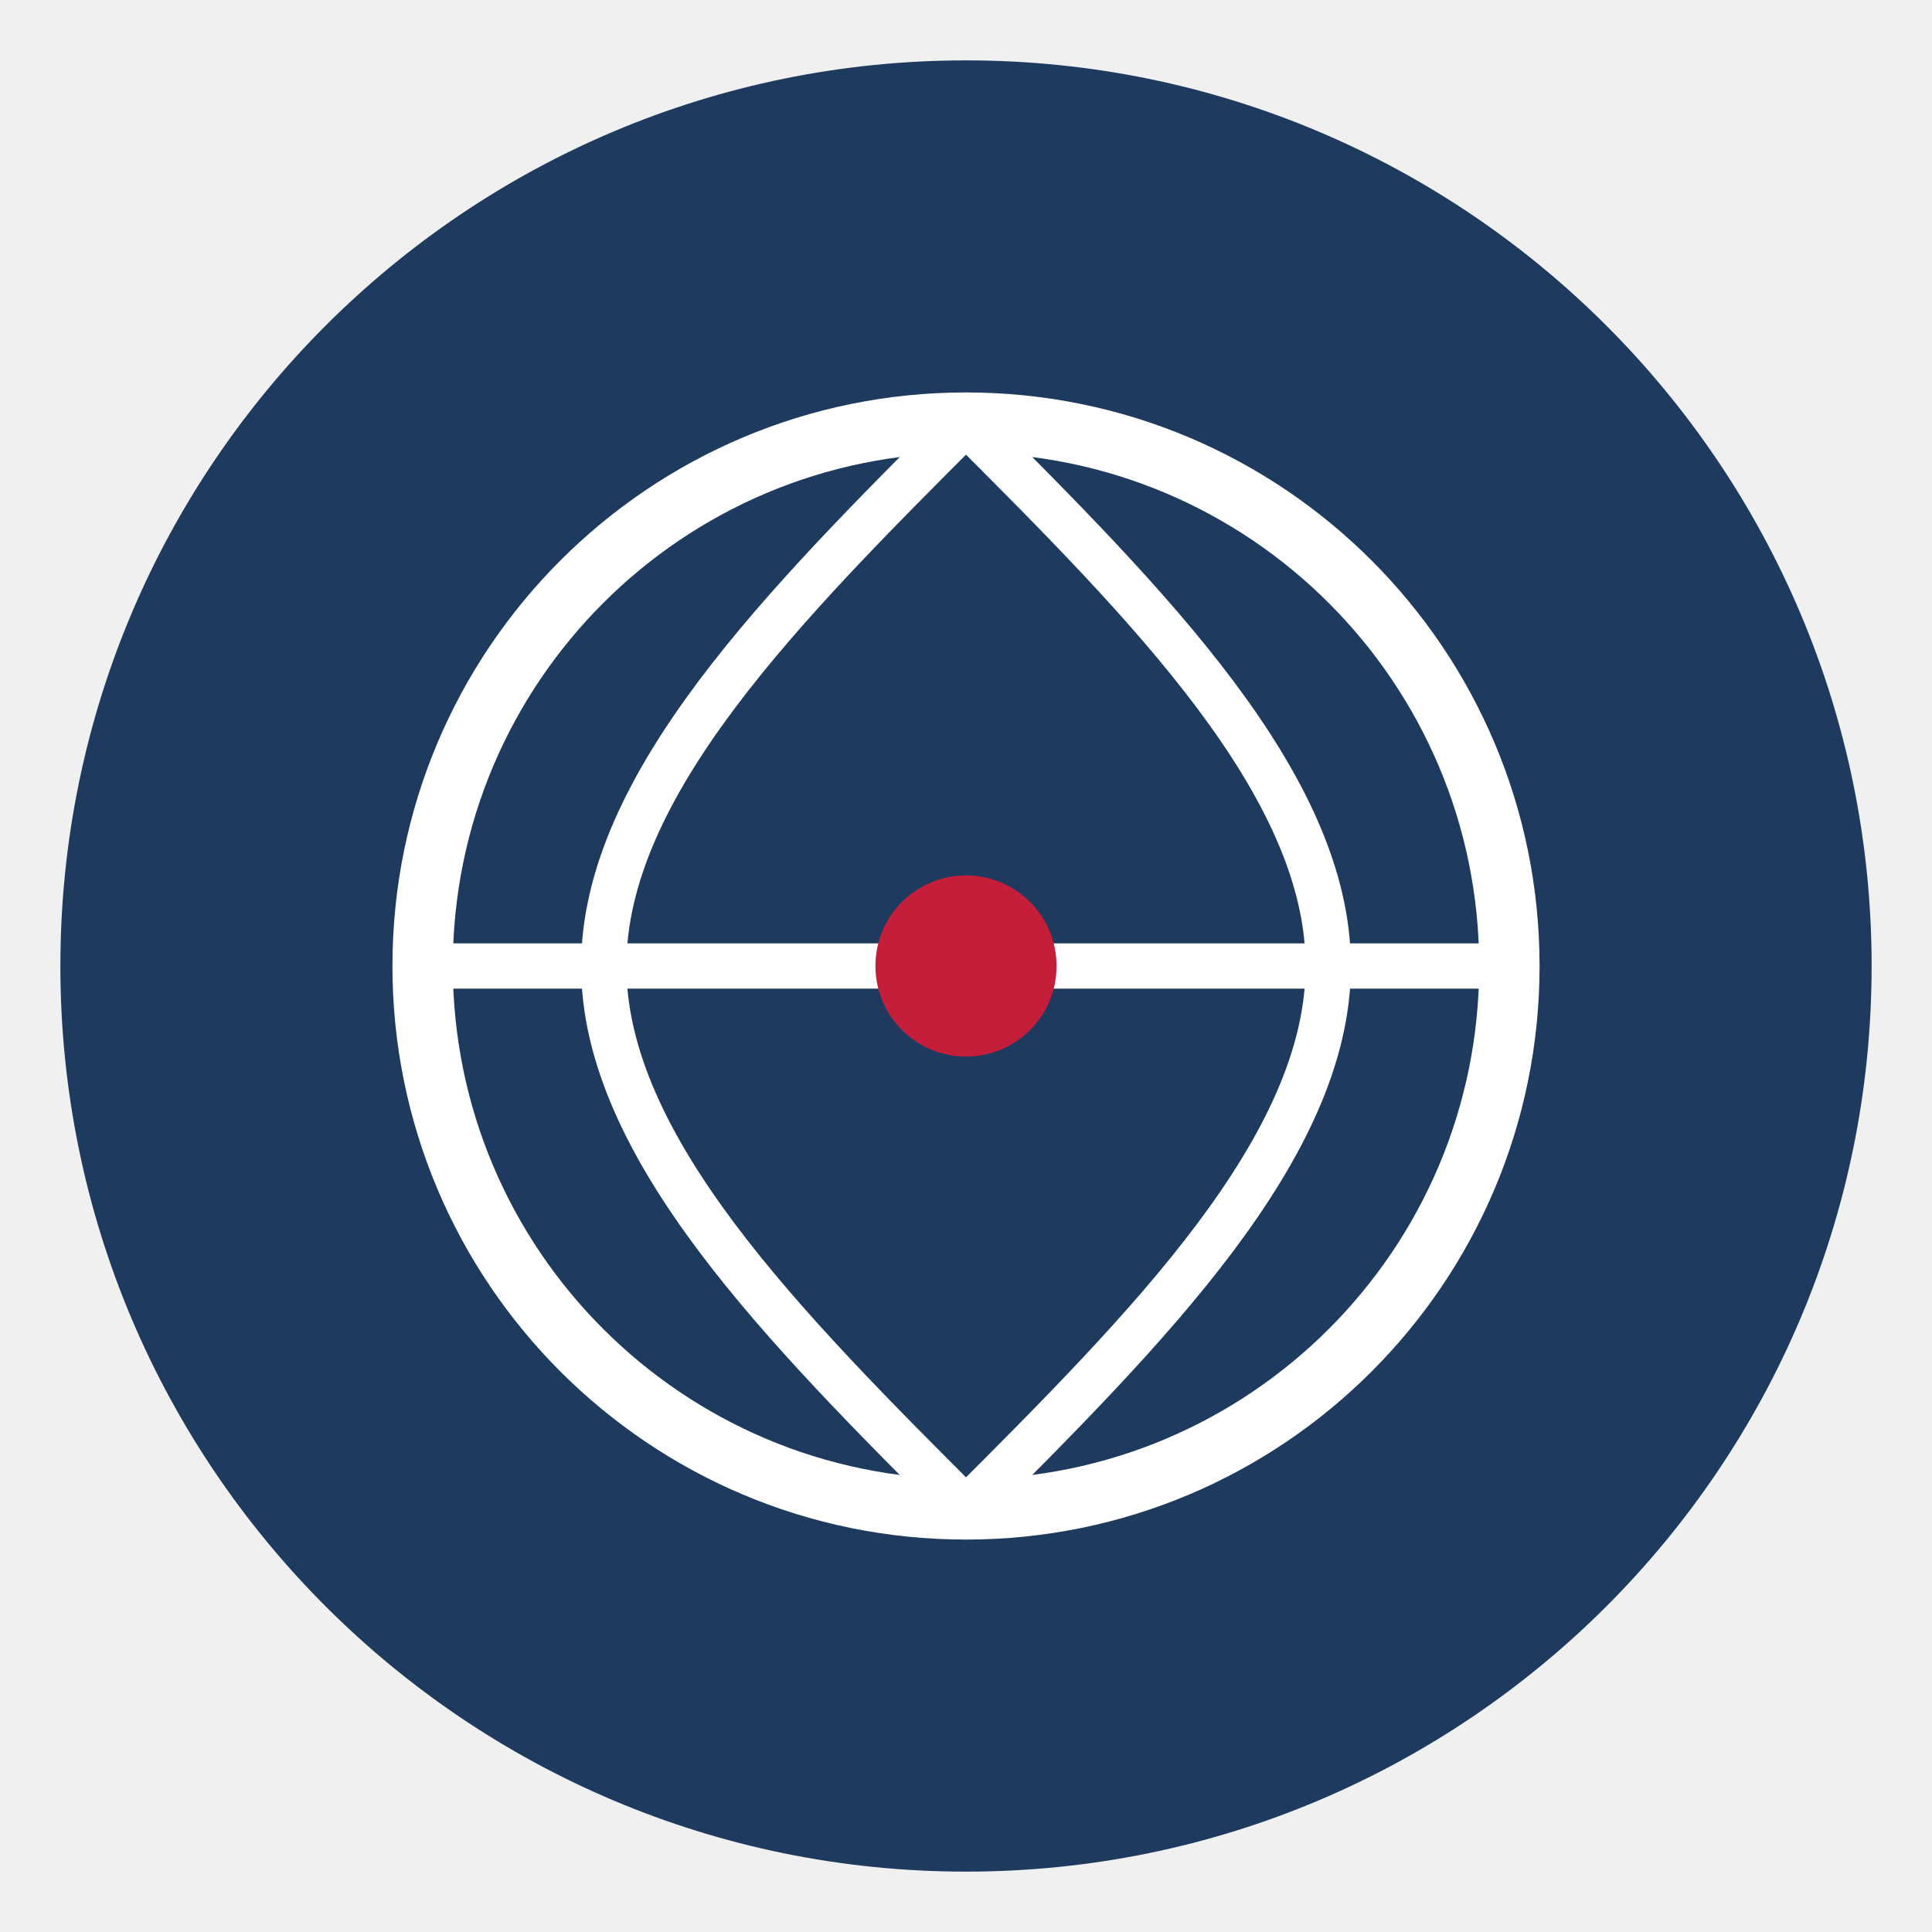
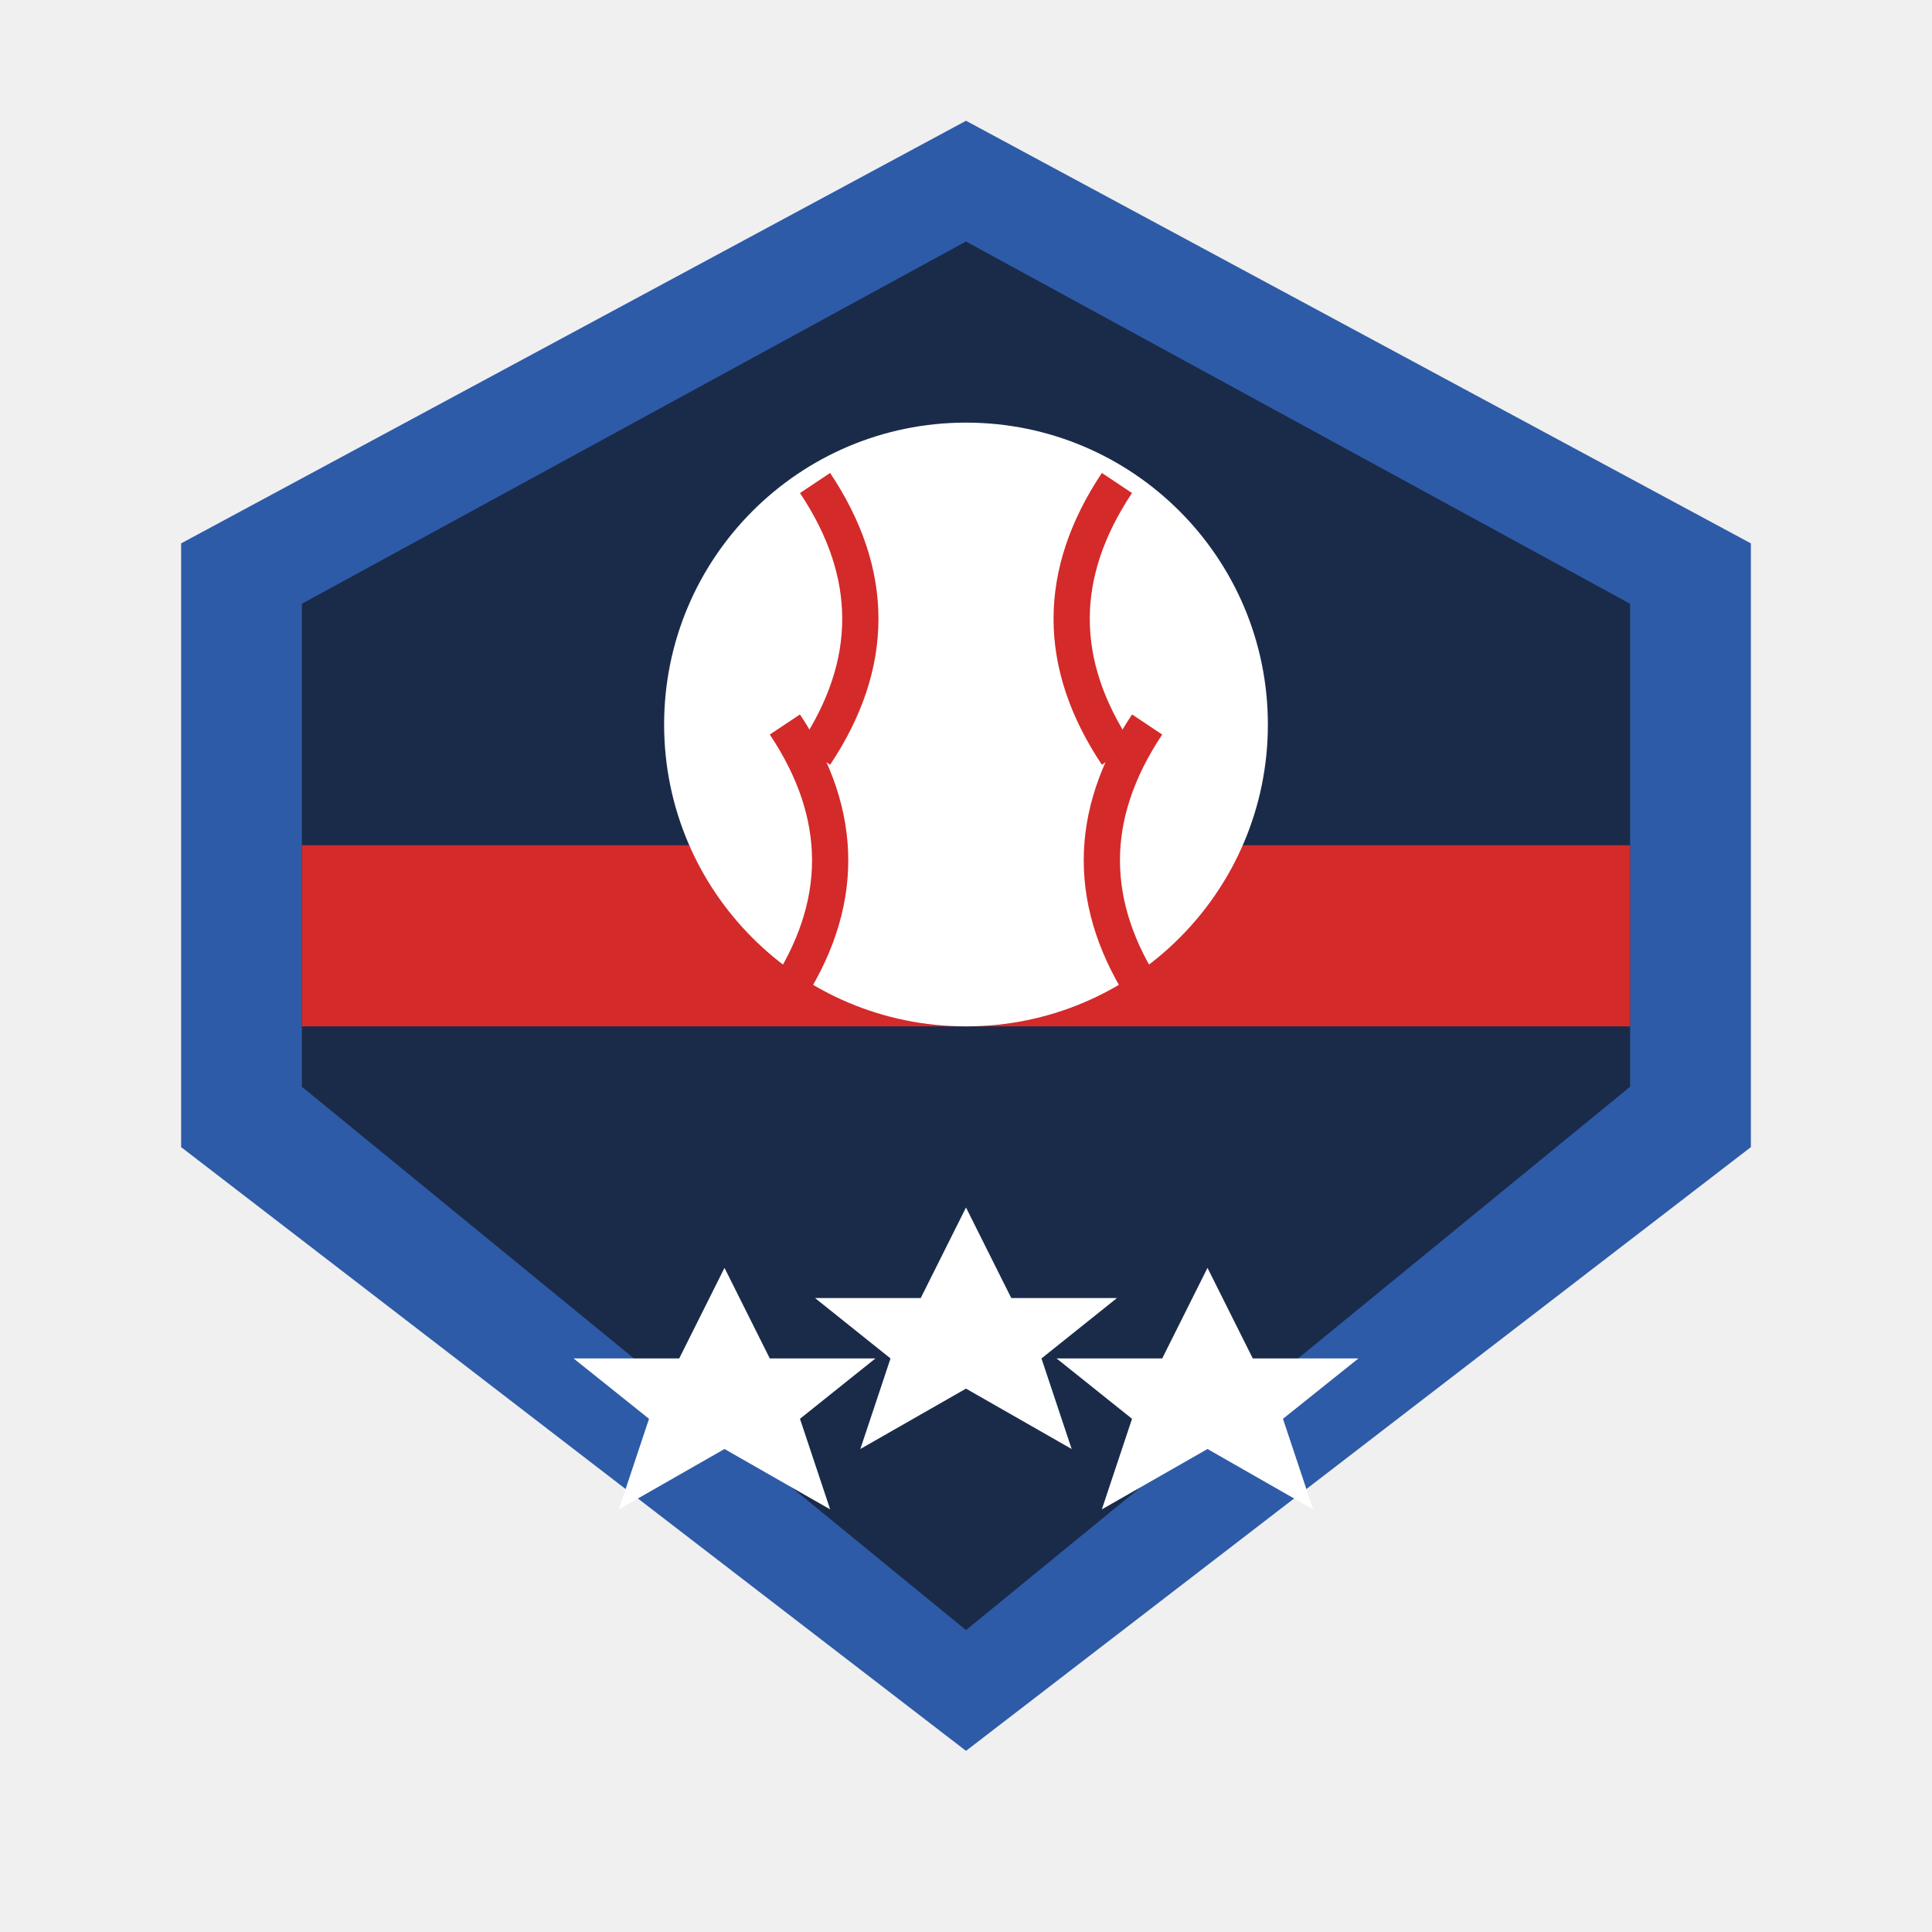
<svg xmlns="http://www.w3.org/2000/svg" viewBox="0 0 64 64">
-   <circle cx="32" cy="32" r="30" fill="#1e3a5f" />
-   <circle cx="32" cy="32" r="18" fill="none" stroke="#ffffff" stroke-width="2" />
-   <path d="M32 14 C26 20, 20 26, 20 32 C20 38, 26 44, 32 50" fill="none" stroke="#ffffff" stroke-width="1.5" />
-   <path d="M32 14 C38 20, 44 26, 44 32 C44 38, 38 44, 32 50" fill="none" stroke="#ffffff" stroke-width="1.5" />
-   <line x1="14" y1="32" x2="50" y2="32" stroke="#ffffff" stroke-width="1.5" />
-   <circle cx="32" cy="32" r="3" fill="#c41e3a" />
+   <path d="M32 4 L58 18 L58 38 L32 58 L6 38 L6 18 Z" fill="#2e5ba8" />
+   <path d="M32 8 L54 20 L54 36 L32 54 L10 36 L10 20 Z" fill="#1a2b4a" />
+   <path d="M10 28 L54 28 L54 34 L10 34 Z" fill="#d42a2a" />
+   <circle cx="32" cy="24" r="10" fill="#ffffff" />
+   <path d="M27 16 C29 19, 29 22, 27 25" fill="none" stroke="#d42a2a" stroke-width="1.2" />
+   <path d="M37 16 C35 19, 35 22, 37 25" fill="none" stroke="#d42a2a" stroke-width="1.2" />
+   <path d="M26 24 C28 27, 28 30, 26 33" fill="none" stroke="#d42a2a" stroke-width="1.2" />
+   <path d="M38 24 C36 27, 36 30, 38 33" fill="none" stroke="#d42a2a" stroke-width="1.2" />
+   <polygon points="24,42 25.5,45 29,45 26.5,47 27.5,50 24,48 20.5,50 21.5,47 19,45 22.5,45" fill="#ffffff" />
+   <polygon points="32,40 33.5,43 37,43 34.5,45 35.5,48 32,46 28.5,48 29.5,45 27,43 30.5,43" fill="#ffffff" />
+   <polygon points="40,42 41.5,45 45,45 42.5,47 43.5,50 40,48 36.5,50 37.5,47 35,45 38.5,45" fill="#ffffff" />
</svg>
